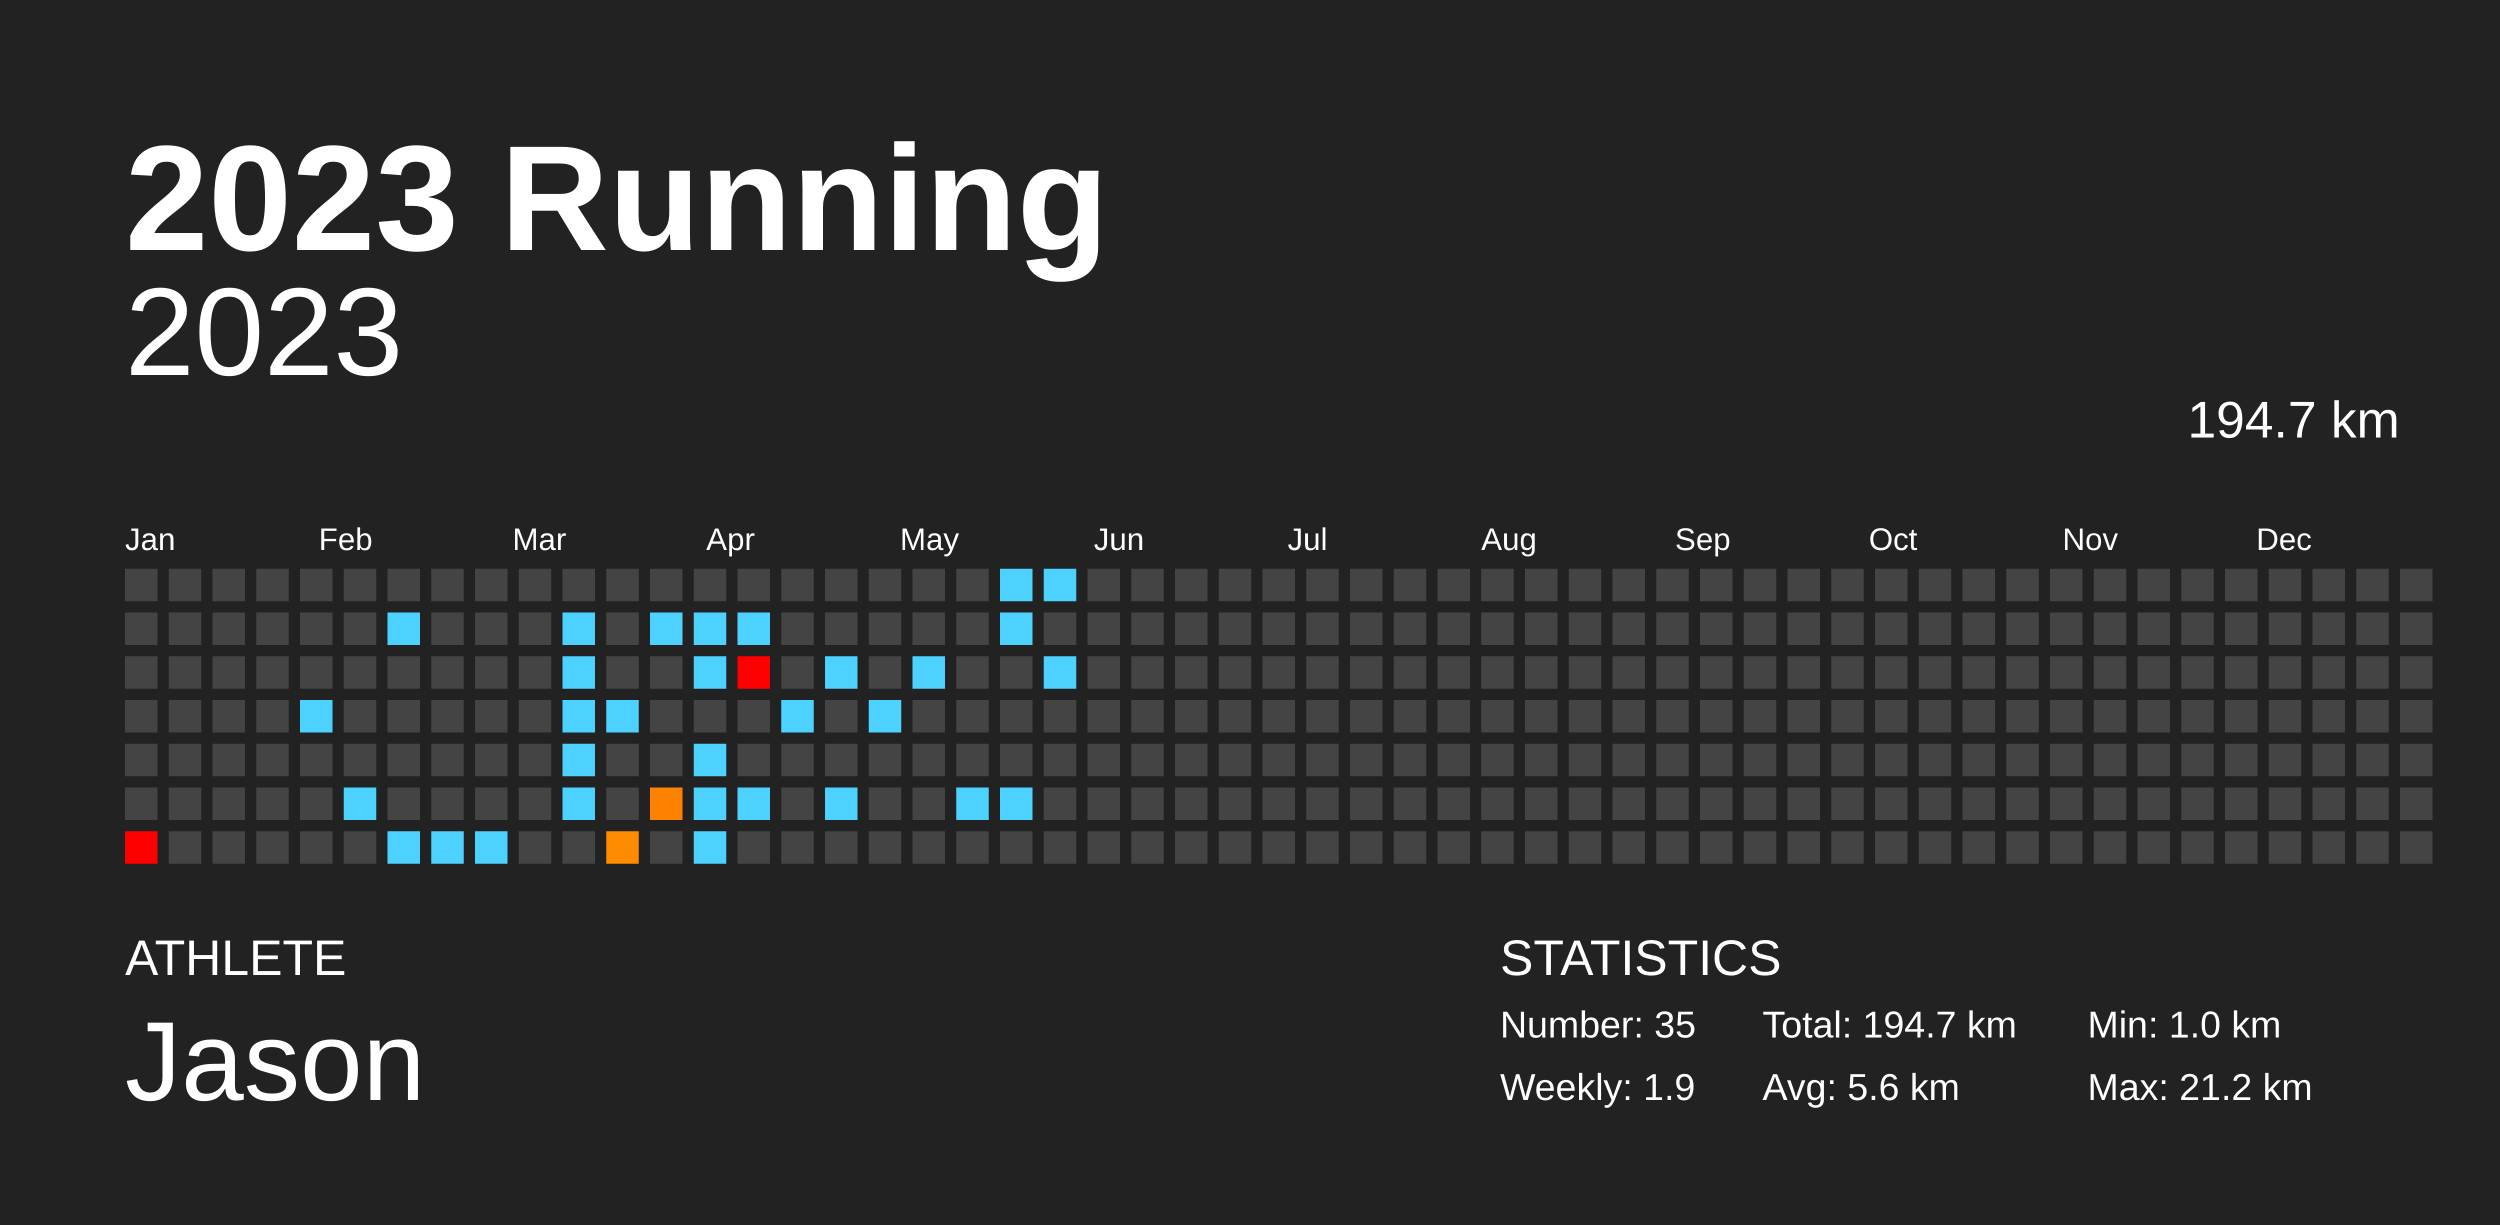
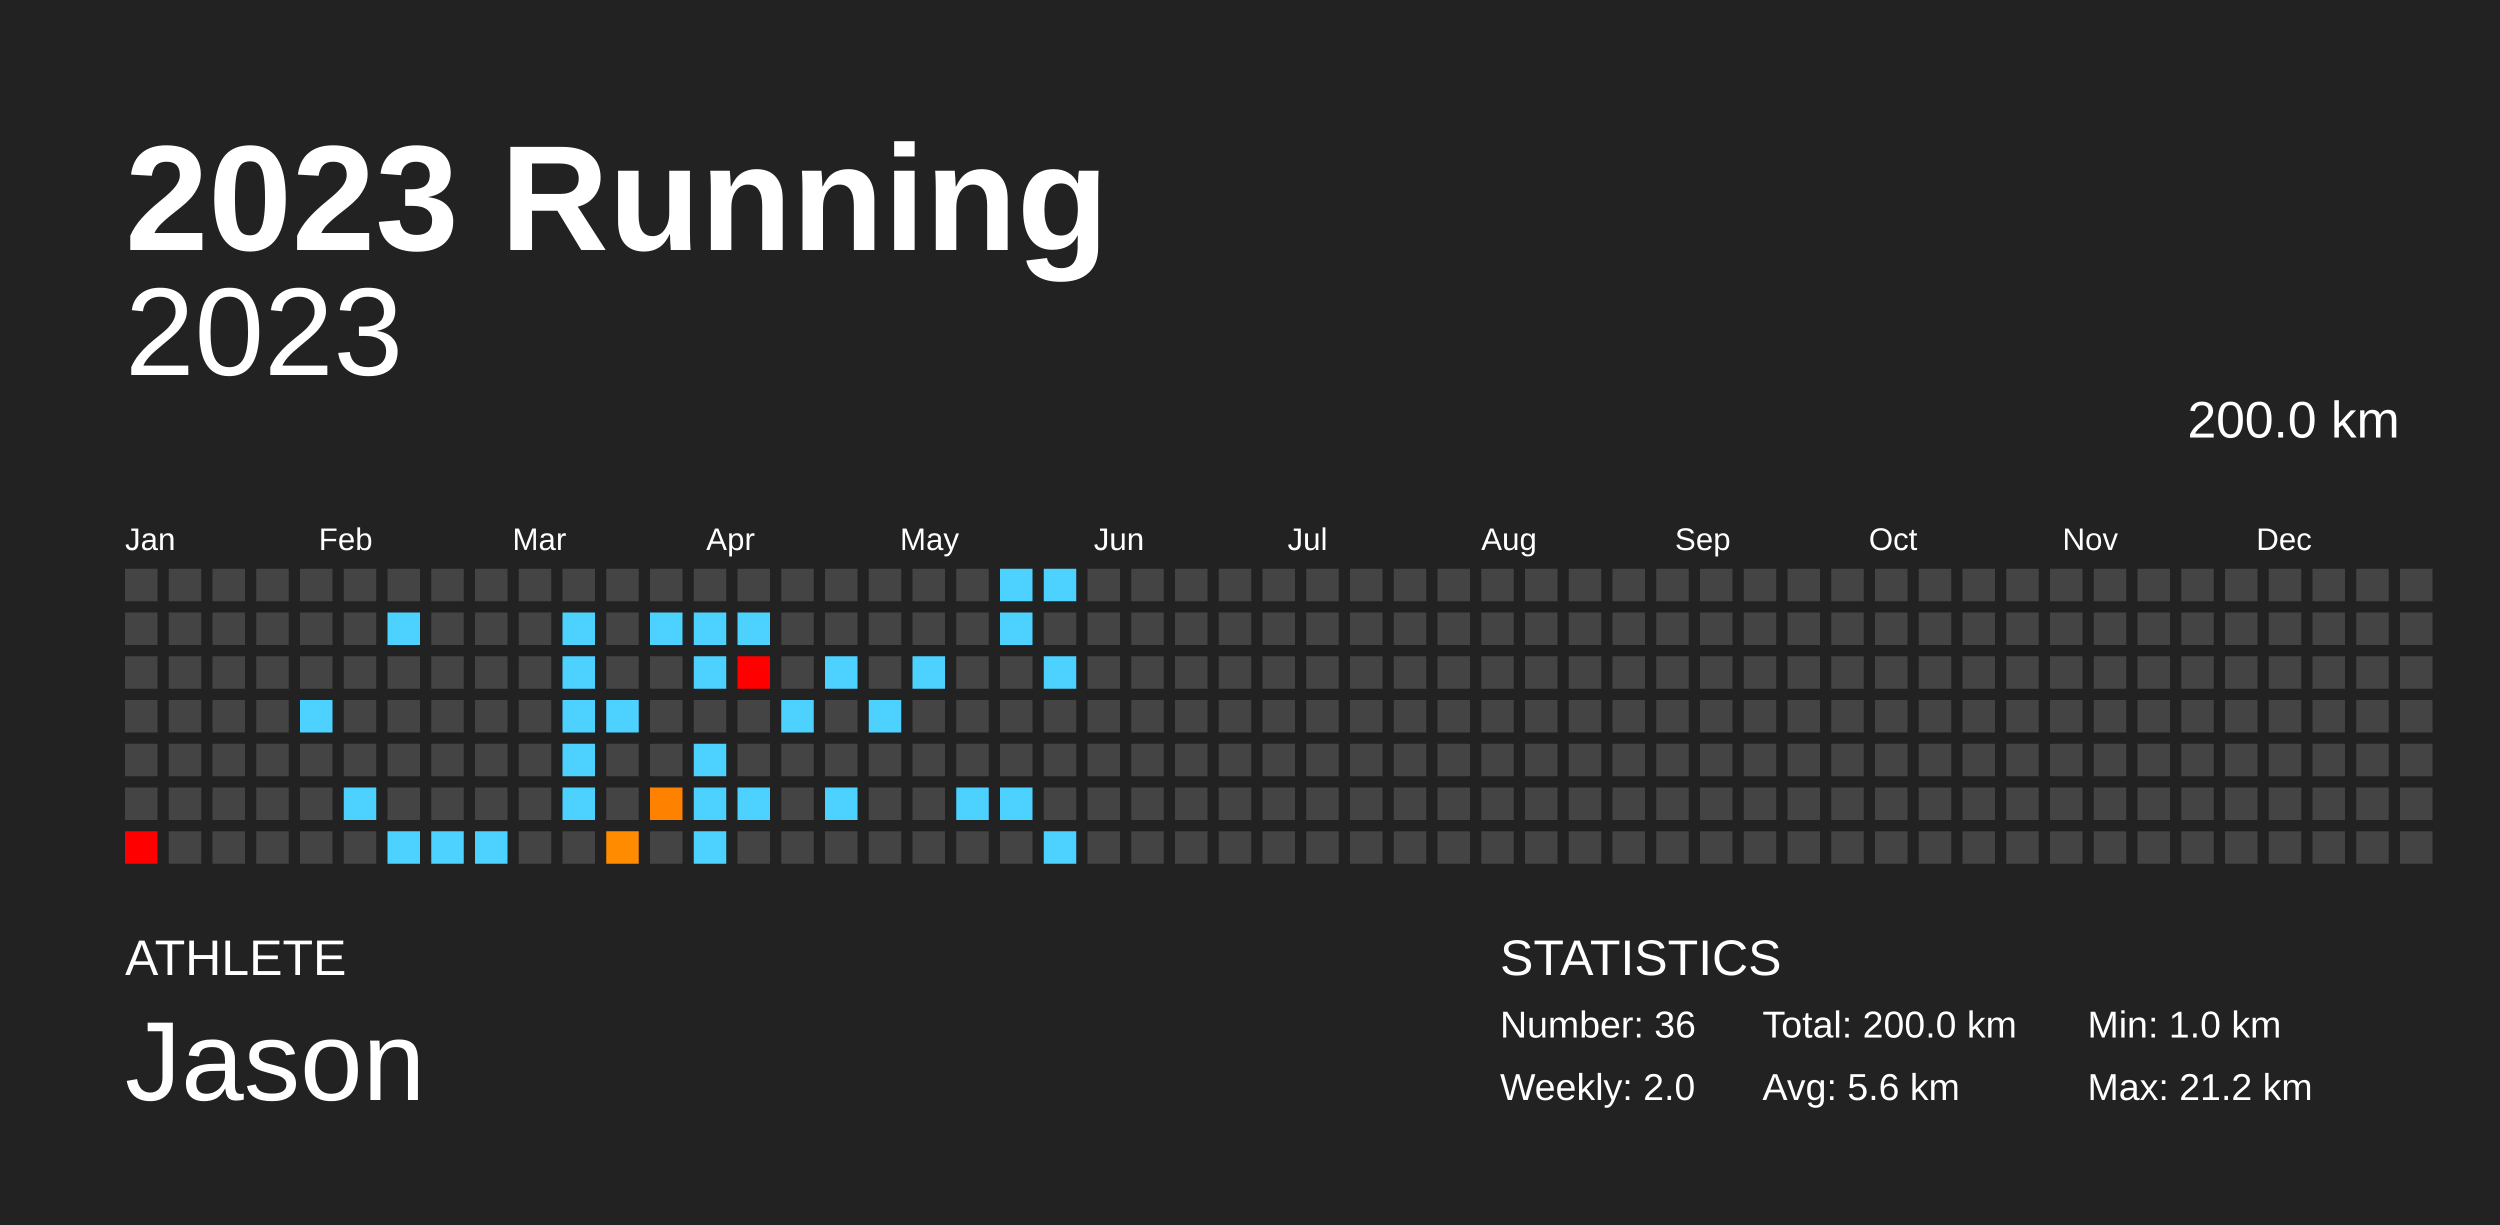
<svg xmlns="http://www.w3.org/2000/svg" baseProfile="full" height="98mm" version="1.1" viewBox="0,0,200,98" width="200mm">
  <defs />
  <rect fill="#222222" height="98" width="200" x="0" y="0" />
  <text fill="#FFFFFF" style="font-size:12px; font-family:Arial; font-weight:bold;" x="10" y="20">2023 Running</text>
  <text fill="#FFFFFF" style="font-size:4px; font-family:Arial" x="10" y="78">ATHLETE</text>
  <text fill="#FFFFFF" style="font-size:9px; font-family:Arial" x="10" y="88">Jason</text>
  <text fill="#FFFFFF" style="font-size:4px; font-family:Arial" x="120" y="78">STATISTICS</text>
-   <text fill="#FFFFFF" style="font-size:3px; font-family:Arial" x="120" y="83">Number: 35</text>
-   <text fill="#FFFFFF" style="font-size:3px; font-family:Arial" x="120" y="88">Weekly: 1.9</text>
-   <text fill="#FFFFFF" style="font-size:3px; font-family:Arial" x="141" y="83">Total: 194.7 km</text>
+   <text fill="#FFFFFF" style="font-size:3px; font-family:Arial" x="120" y="83">Number: 36</text>
+   <text fill="#FFFFFF" style="font-size:3px; font-family:Arial" x="120" y="88">Weekly: 2.0</text>
+   <text fill="#FFFFFF" style="font-size:3px; font-family:Arial" x="141" y="83">Total: 200.0 km</text>
  <text fill="#FFFFFF" style="font-size:3px; font-family:Arial" x="141" y="88">Avg: 5.6 km</text>
  <text fill="#FFFFFF" style="font-size:3px; font-family:Arial" x="167" y="83">Min: 1.0 km</text>
  <text fill="#FFFFFF" style="font-size:3px; font-family:Arial" x="167" y="88">Max: 21.2 km</text>
  <text alignment-baseline="hanging" fill="#FFFFFF" style="font-size:10.0px; font-family:Arial;" x="10" y="30">2023</text>
-   <text alignment-baseline="hanging" fill="#FFFFFF" style="font-size:4.125px; font-family:Arial;" x="175" y="35">194.7 km</text>
+   <text alignment-baseline="hanging" fill="#FFFFFF" style="font-size:4.125px; font-family:Arial;" x="175" y="35">200.0 km</text>
  <text fill="#FFFFFF" style="font-size:2.5px; font-family:Arial" x="10.0" y="44">Jan</text>
  <text fill="#FFFFFF" style="font-size:2.5px; font-family:Arial" x="25.5" y="44">Feb</text>
  <text fill="#FFFFFF" style="font-size:2.5px; font-family:Arial" x="41.0" y="44">Mar</text>
  <text fill="#FFFFFF" style="font-size:2.5px; font-family:Arial" x="56.5" y="44">Apr</text>
  <text fill="#FFFFFF" style="font-size:2.5px; font-family:Arial" x="72.0" y="44">May</text>
  <text fill="#FFFFFF" style="font-size:2.5px; font-family:Arial" x="87.5" y="44">Jun</text>
  <text fill="#FFFFFF" style="font-size:2.5px; font-family:Arial" x="103.0" y="44">Jul</text>
  <text fill="#FFFFFF" style="font-size:2.5px; font-family:Arial" x="118.5" y="44">Aug</text>
  <text fill="#FFFFFF" style="font-size:2.5px; font-family:Arial" x="134.0" y="44">Sep</text>
  <text fill="#FFFFFF" style="font-size:2.5px; font-family:Arial" x="149.5" y="44">Oct</text>
  <text fill="#FFFFFF" style="font-size:2.5px; font-family:Arial" x="165.0" y="44">Nov</text>
  <text fill="#FFFFFF" style="font-size:2.5px; font-family:Arial" x="180.5" y="44">Dec</text>
  <rect fill="#444444" height="2.6" width="2.6" x="10.0" y="45.5" />
  <rect fill="#444444" height="2.6" width="2.6" x="10.0" y="49.0" />
  <rect fill="#444444" height="2.6" width="2.6" x="10.0" y="52.5" />
  <rect fill="#444444" height="2.6" width="2.6" x="10.0" y="56.0" />
  <rect fill="#444444" height="2.6" width="2.6" x="10.0" y="59.5" />
  <rect fill="#444444" height="2.6" width="2.6" x="10.0" y="63.0" />
  <rect fill="red" height="2.6" width="2.6" x="10.0" y="66.5" />
  <rect fill="#444444" height="2.6" width="2.6" x="13.5" y="45.5" />
  <rect fill="#444444" height="2.6" width="2.6" x="13.5" y="49.0" />
  <rect fill="#444444" height="2.6" width="2.6" x="13.5" y="52.5" />
  <rect fill="#444444" height="2.6" width="2.6" x="13.5" y="56.0" />
  <rect fill="#444444" height="2.6" width="2.6" x="13.5" y="59.5" />
  <rect fill="#444444" height="2.6" width="2.6" x="13.5" y="63.0" />
  <rect fill="#444444" height="2.6" width="2.6" x="13.5" y="66.5" />
  <rect fill="#444444" height="2.6" width="2.6" x="17.0" y="45.5" />
  <rect fill="#444444" height="2.6" width="2.6" x="17.0" y="49.0" />
  <rect fill="#444444" height="2.6" width="2.6" x="17.0" y="52.5" />
  <rect fill="#444444" height="2.6" width="2.6" x="17.0" y="56.0" />
  <rect fill="#444444" height="2.6" width="2.6" x="17.0" y="59.5" />
  <rect fill="#444444" height="2.6" width="2.6" x="17.0" y="63.0" />
  <rect fill="#444444" height="2.6" width="2.6" x="17.0" y="66.5" />
  <rect fill="#444444" height="2.6" width="2.6" x="20.5" y="45.5" />
  <rect fill="#444444" height="2.6" width="2.6" x="20.5" y="49.0" />
  <rect fill="#444444" height="2.6" width="2.6" x="20.5" y="52.5" />
  <rect fill="#444444" height="2.6" width="2.6" x="20.5" y="56.0" />
  <rect fill="#444444" height="2.6" width="2.6" x="20.5" y="59.5" />
  <rect fill="#444444" height="2.6" width="2.6" x="20.5" y="63.0" />
  <rect fill="#444444" height="2.6" width="2.6" x="20.5" y="66.5" />
  <rect fill="#444444" height="2.6" width="2.6" x="24.0" y="45.5" />
  <rect fill="#444444" height="2.6" width="2.6" x="24.0" y="49.0" />
  <rect fill="#444444" height="2.6" width="2.6" x="24.0" y="52.5" />
  <rect fill="#4dd2ff" height="2.6" width="2.6" x="24.0" y="56.0" />
  <rect fill="#444444" height="2.6" width="2.6" x="24.0" y="59.5" />
  <rect fill="#444444" height="2.6" width="2.6" x="24.0" y="63.0" />
  <rect fill="#444444" height="2.6" width="2.6" x="24.0" y="66.5" />
  <rect fill="#444444" height="2.6" width="2.6" x="27.5" y="45.5" />
  <rect fill="#444444" height="2.6" width="2.6" x="27.5" y="49.0" />
  <rect fill="#444444" height="2.6" width="2.6" x="27.5" y="52.5" />
  <rect fill="#444444" height="2.6" width="2.6" x="27.5" y="56.0" />
  <rect fill="#444444" height="2.6" width="2.6" x="27.5" y="59.5" />
  <rect fill="#4dd2ff" height="2.6" width="2.6" x="27.5" y="63.0" />
  <rect fill="#444444" height="2.6" width="2.6" x="27.5" y="66.5" />
  <rect fill="#444444" height="2.6" width="2.6" x="31.0" y="45.5" />
  <rect fill="#4dd2ff" height="2.6" width="2.6" x="31.0" y="49.0" />
  <rect fill="#444444" height="2.6" width="2.6" x="31.0" y="52.5" />
  <rect fill="#444444" height="2.6" width="2.6" x="31.0" y="56.0" />
  <rect fill="#444444" height="2.6" width="2.6" x="31.0" y="59.5" />
  <rect fill="#444444" height="2.6" width="2.6" x="31.0" y="63.0" />
  <rect fill="#4dd2ff" height="2.6" width="2.6" x="31.0" y="66.5" />
  <rect fill="#444444" height="2.6" width="2.6" x="34.5" y="45.5" />
  <rect fill="#444444" height="2.6" width="2.6" x="34.5" y="49.0" />
  <rect fill="#444444" height="2.6" width="2.6" x="34.5" y="52.5" />
  <rect fill="#444444" height="2.6" width="2.6" x="34.5" y="56.0" />
  <rect fill="#444444" height="2.6" width="2.6" x="34.5" y="59.5" />
  <rect fill="#444444" height="2.6" width="2.6" x="34.5" y="63.0" />
  <rect fill="#4dd2ff" height="2.6" width="2.6" x="34.5" y="66.5" />
  <rect fill="#444444" height="2.6" width="2.6" x="38.0" y="45.5" />
  <rect fill="#444444" height="2.6" width="2.6" x="38.0" y="49.0" />
  <rect fill="#444444" height="2.6" width="2.6" x="38.0" y="52.5" />
  <rect fill="#444444" height="2.6" width="2.6" x="38.0" y="56.0" />
  <rect fill="#444444" height="2.6" width="2.6" x="38.0" y="59.5" />
  <rect fill="#444444" height="2.6" width="2.6" x="38.0" y="63.0" />
  <rect fill="#4dd2ff" height="2.6" width="2.6" x="38.0" y="66.5" />
  <rect fill="#444444" height="2.6" width="2.6" x="41.5" y="45.5" />
  <rect fill="#444444" height="2.6" width="2.6" x="41.5" y="49.0" />
  <rect fill="#444444" height="2.6" width="2.6" x="41.5" y="52.5" />
  <rect fill="#444444" height="2.6" width="2.6" x="41.5" y="56.0" />
  <rect fill="#444444" height="2.6" width="2.6" x="41.5" y="59.5" />
  <rect fill="#444444" height="2.6" width="2.6" x="41.5" y="63.0" />
  <rect fill="#444444" height="2.6" width="2.6" x="41.5" y="66.5" />
  <rect fill="#444444" height="2.6" width="2.6" x="45.0" y="45.5" />
  <rect fill="#4dd2ff" height="2.6" width="2.6" x="45.0" y="49.0" />
  <rect fill="#4dd2ff" height="2.6" width="2.6" x="45.0" y="52.5" />
  <rect fill="#4dd2ff" height="2.6" width="2.6" x="45.0" y="56.0" />
  <rect fill="#4dd2ff" height="2.6" width="2.6" x="45.0" y="59.5" />
  <rect fill="#4dd2ff" height="2.6" width="2.6" x="45.0" y="63.0" />
  <rect fill="#444444" height="2.6" width="2.6" x="45.0" y="66.5" />
  <rect fill="#444444" height="2.6" width="2.6" x="48.5" y="45.5" />
  <rect fill="#444444" height="2.6" width="2.6" x="48.5" y="49.0" />
  <rect fill="#444444" height="2.6" width="2.6" x="48.5" y="52.5" />
  <rect fill="#4dd2ff" height="2.6" width="2.6" x="48.5" y="56.0" />
  <rect fill="#444444" height="2.6" width="2.6" x="48.5" y="59.5" />
  <rect fill="#444444" height="2.6" width="2.6" x="48.5" y="63.0" />
  <rect fill="#ff8b00" height="2.6" width="2.6" x="48.5" y="66.5" />
  <rect fill="#444444" height="2.6" width="2.6" x="52.0" y="45.5" />
  <rect fill="#4dd2ff" height="2.6" width="2.6" x="52.0" y="49.0" />
  <rect fill="#444444" height="2.6" width="2.6" x="52.0" y="52.5" />
  <rect fill="#444444" height="2.6" width="2.6" x="52.0" y="56.0" />
  <rect fill="#444444" height="2.6" width="2.6" x="52.0" y="59.5" />
  <rect fill="#ff8100" height="2.6" width="2.6" x="52.0" y="63.0" />
  <rect fill="#444444" height="2.6" width="2.6" x="52.0" y="66.5" />
  <rect fill="#444444" height="2.6" width="2.6" x="55.5" y="45.5" />
  <rect fill="#4dd2ff" height="2.6" width="2.6" x="55.5" y="49.0" />
  <rect fill="#4dd2ff" height="2.6" width="2.6" x="55.5" y="52.5" />
  <rect fill="#444444" height="2.6" width="2.6" x="55.5" y="56.0" />
  <rect fill="#4dd2ff" height="2.6" width="2.6" x="55.5" y="59.5" />
  <rect fill="#4dd2ff" height="2.6" width="2.6" x="55.5" y="63.0" />
  <rect fill="#4dd2ff" height="2.6" width="2.6" x="55.5" y="66.5" />
  <rect fill="#444444" height="2.6" width="2.6" x="59.0" y="45.5" />
  <rect fill="#4dd2ff" height="2.6" width="2.6" x="59.0" y="49.0" />
  <rect fill="red" height="2.6" width="2.6" x="59.0" y="52.5" />
  <rect fill="#444444" height="2.6" width="2.6" x="59.0" y="56.0" />
  <rect fill="#444444" height="2.6" width="2.6" x="59.0" y="59.5" />
  <rect fill="#4dd2ff" height="2.6" width="2.6" x="59.0" y="63.0" />
  <rect fill="#444444" height="2.6" width="2.6" x="59.0" y="66.5" />
  <rect fill="#444444" height="2.6" width="2.6" x="62.5" y="45.5" />
  <rect fill="#444444" height="2.6" width="2.6" x="62.5" y="49.0" />
  <rect fill="#444444" height="2.6" width="2.6" x="62.5" y="52.5" />
  <rect fill="#4dd2ff" height="2.6" width="2.6" x="62.5" y="56.0" />
  <rect fill="#444444" height="2.6" width="2.6" x="62.5" y="59.5" />
  <rect fill="#444444" height="2.6" width="2.6" x="62.5" y="63.0" />
  <rect fill="#444444" height="2.6" width="2.6" x="62.5" y="66.5" />
  <rect fill="#444444" height="2.6" width="2.6" x="66.0" y="45.5" />
  <rect fill="#444444" height="2.6" width="2.6" x="66.0" y="49.0" />
  <rect fill="#4dd2ff" height="2.6" width="2.6" x="66.0" y="52.5" />
  <rect fill="#444444" height="2.6" width="2.6" x="66.0" y="56.0" />
  <rect fill="#444444" height="2.6" width="2.6" x="66.0" y="59.5" />
  <rect fill="#4dd2ff" height="2.6" width="2.6" x="66.0" y="63.0" />
  <rect fill="#444444" height="2.6" width="2.6" x="66.0" y="66.5" />
  <rect fill="#444444" height="2.6" width="2.6" x="69.5" y="45.5" />
  <rect fill="#444444" height="2.6" width="2.6" x="69.5" y="49.0" />
  <rect fill="#444444" height="2.6" width="2.6" x="69.5" y="52.5" />
  <rect fill="#4dd2ff" height="2.6" width="2.6" x="69.5" y="56.0" />
  <rect fill="#444444" height="2.6" width="2.6" x="69.5" y="59.5" />
  <rect fill="#444444" height="2.6" width="2.6" x="69.5" y="63.0" />
  <rect fill="#444444" height="2.6" width="2.6" x="69.5" y="66.5" />
  <rect fill="#444444" height="2.6" width="2.6" x="73.0" y="45.5" />
  <rect fill="#444444" height="2.6" width="2.6" x="73.0" y="49.0" />
  <rect fill="#4dd2ff" height="2.6" width="2.6" x="73.0" y="52.5" />
  <rect fill="#444444" height="2.6" width="2.6" x="73.0" y="56.0" />
  <rect fill="#444444" height="2.6" width="2.6" x="73.0" y="59.5" />
  <rect fill="#444444" height="2.6" width="2.6" x="73.0" y="63.0" />
  <rect fill="#444444" height="2.6" width="2.6" x="73.0" y="66.5" />
  <rect fill="#444444" height="2.6" width="2.6" x="76.5" y="45.5" />
  <rect fill="#444444" height="2.6" width="2.6" x="76.5" y="49.0" />
  <rect fill="#444444" height="2.6" width="2.6" x="76.5" y="52.5" />
  <rect fill="#444444" height="2.6" width="2.6" x="76.5" y="56.0" />
  <rect fill="#444444" height="2.6" width="2.6" x="76.5" y="59.5" />
  <rect fill="#4dd2ff" height="2.6" width="2.6" x="76.5" y="63.0" />
  <rect fill="#444444" height="2.6" width="2.6" x="76.5" y="66.5" />
  <rect fill="#4dd2ff" height="2.6" width="2.6" x="80.0" y="45.5" />
  <rect fill="#4dd2ff" height="2.6" width="2.6" x="80.0" y="49.0" />
  <rect fill="#444444" height="2.6" width="2.6" x="80.0" y="52.5" />
  <rect fill="#444444" height="2.6" width="2.6" x="80.0" y="56.0" />
  <rect fill="#444444" height="2.6" width="2.6" x="80.0" y="59.5" />
  <rect fill="#4dd2ff" height="2.6" width="2.6" x="80.0" y="63.0" />
  <rect fill="#444444" height="2.6" width="2.6" x="80.0" y="66.5" />
  <rect fill="#4dd2ff" height="2.6" width="2.6" x="83.5" y="45.5" />
  <rect fill="#444444" height="2.6" width="2.6" x="83.5" y="49.0" />
  <rect fill="#4dd2ff" height="2.6" width="2.6" x="83.5" y="52.5" />
  <rect fill="#444444" height="2.6" width="2.6" x="83.5" y="56.0" />
  <rect fill="#444444" height="2.6" width="2.6" x="83.5" y="59.5" />
  <rect fill="#444444" height="2.6" width="2.6" x="83.5" y="63.0" />
-   <rect fill="#444444" height="2.6" width="2.6" x="83.5" y="66.5" />
+   <rect fill="#4dd2ff" height="2.6" width="2.6" x="83.5" y="66.5" />
  <rect fill="#444444" height="2.6" width="2.6" x="87.0" y="45.5" />
  <rect fill="#444444" height="2.6" width="2.6" x="87.0" y="49.0" />
  <rect fill="#444444" height="2.6" width="2.6" x="87.0" y="52.5" />
  <rect fill="#444444" height="2.6" width="2.6" x="87.0" y="56.0" />
  <rect fill="#444444" height="2.6" width="2.6" x="87.0" y="59.5" />
  <rect fill="#444444" height="2.6" width="2.6" x="87.0" y="63.0" />
  <rect fill="#444444" height="2.6" width="2.6" x="87.0" y="66.5" />
  <rect fill="#444444" height="2.6" width="2.6" x="90.5" y="45.5" />
  <rect fill="#444444" height="2.6" width="2.6" x="90.5" y="49.0" />
  <rect fill="#444444" height="2.6" width="2.6" x="90.5" y="52.5" />
  <rect fill="#444444" height="2.6" width="2.6" x="90.5" y="56.0" />
  <rect fill="#444444" height="2.6" width="2.6" x="90.5" y="59.5" />
  <rect fill="#444444" height="2.6" width="2.6" x="90.5" y="63.0" />
  <rect fill="#444444" height="2.6" width="2.6" x="90.5" y="66.5" />
  <rect fill="#444444" height="2.6" width="2.6" x="94.0" y="45.5" />
  <rect fill="#444444" height="2.6" width="2.6" x="94.0" y="49.0" />
  <rect fill="#444444" height="2.6" width="2.6" x="94.0" y="52.5" />
  <rect fill="#444444" height="2.6" width="2.6" x="94.0" y="56.0" />
  <rect fill="#444444" height="2.6" width="2.6" x="94.0" y="59.5" />
  <rect fill="#444444" height="2.6" width="2.6" x="94.0" y="63.0" />
  <rect fill="#444444" height="2.6" width="2.6" x="94.0" y="66.5" />
  <rect fill="#444444" height="2.6" width="2.6" x="97.5" y="45.5" />
  <rect fill="#444444" height="2.6" width="2.6" x="97.5" y="49.0" />
  <rect fill="#444444" height="2.6" width="2.6" x="97.5" y="52.5" />
  <rect fill="#444444" height="2.6" width="2.6" x="97.5" y="56.0" />
  <rect fill="#444444" height="2.6" width="2.6" x="97.5" y="59.5" />
  <rect fill="#444444" height="2.6" width="2.6" x="97.5" y="63.0" />
  <rect fill="#444444" height="2.6" width="2.6" x="97.5" y="66.5" />
  <rect fill="#444444" height="2.6" width="2.6" x="101.0" y="45.5" />
  <rect fill="#444444" height="2.6" width="2.6" x="101.0" y="49.0" />
  <rect fill="#444444" height="2.6" width="2.6" x="101.0" y="52.5" />
  <rect fill="#444444" height="2.6" width="2.6" x="101.0" y="56.0" />
  <rect fill="#444444" height="2.6" width="2.6" x="101.0" y="59.5" />
  <rect fill="#444444" height="2.6" width="2.6" x="101.0" y="63.0" />
  <rect fill="#444444" height="2.6" width="2.6" x="101.0" y="66.5" />
  <rect fill="#444444" height="2.6" width="2.6" x="104.5" y="45.5" />
  <rect fill="#444444" height="2.6" width="2.6" x="104.5" y="49.0" />
  <rect fill="#444444" height="2.6" width="2.6" x="104.5" y="52.5" />
  <rect fill="#444444" height="2.6" width="2.6" x="104.5" y="56.0" />
  <rect fill="#444444" height="2.6" width="2.6" x="104.5" y="59.5" />
  <rect fill="#444444" height="2.6" width="2.6" x="104.5" y="63.0" />
  <rect fill="#444444" height="2.6" width="2.6" x="104.5" y="66.5" />
  <rect fill="#444444" height="2.6" width="2.6" x="108.0" y="45.5" />
  <rect fill="#444444" height="2.6" width="2.6" x="108.0" y="49.0" />
  <rect fill="#444444" height="2.6" width="2.6" x="108.0" y="52.5" />
  <rect fill="#444444" height="2.6" width="2.6" x="108.0" y="56.0" />
  <rect fill="#444444" height="2.6" width="2.6" x="108.0" y="59.5" />
  <rect fill="#444444" height="2.6" width="2.6" x="108.0" y="63.0" />
  <rect fill="#444444" height="2.6" width="2.6" x="108.0" y="66.5" />
  <rect fill="#444444" height="2.6" width="2.6" x="111.5" y="45.5" />
  <rect fill="#444444" height="2.6" width="2.6" x="111.5" y="49.0" />
  <rect fill="#444444" height="2.6" width="2.6" x="111.5" y="52.5" />
  <rect fill="#444444" height="2.6" width="2.6" x="111.5" y="56.0" />
  <rect fill="#444444" height="2.6" width="2.6" x="111.5" y="59.5" />
  <rect fill="#444444" height="2.6" width="2.6" x="111.5" y="63.0" />
  <rect fill="#444444" height="2.6" width="2.6" x="111.5" y="66.5" />
  <rect fill="#444444" height="2.6" width="2.6" x="115.0" y="45.5" />
  <rect fill="#444444" height="2.6" width="2.6" x="115.0" y="49.0" />
  <rect fill="#444444" height="2.6" width="2.6" x="115.0" y="52.5" />
  <rect fill="#444444" height="2.6" width="2.6" x="115.0" y="56.0" />
  <rect fill="#444444" height="2.6" width="2.6" x="115.0" y="59.5" />
  <rect fill="#444444" height="2.6" width="2.6" x="115.0" y="63.0" />
  <rect fill="#444444" height="2.6" width="2.6" x="115.0" y="66.5" />
  <rect fill="#444444" height="2.6" width="2.6" x="118.5" y="45.5" />
  <rect fill="#444444" height="2.6" width="2.6" x="118.5" y="49.0" />
  <rect fill="#444444" height="2.6" width="2.6" x="118.5" y="52.5" />
  <rect fill="#444444" height="2.6" width="2.6" x="118.5" y="56.0" />
  <rect fill="#444444" height="2.6" width="2.6" x="118.5" y="59.5" />
  <rect fill="#444444" height="2.6" width="2.6" x="118.5" y="63.0" />
  <rect fill="#444444" height="2.6" width="2.6" x="118.5" y="66.5" />
  <rect fill="#444444" height="2.6" width="2.6" x="122.0" y="45.5" />
  <rect fill="#444444" height="2.6" width="2.6" x="122.0" y="49.0" />
  <rect fill="#444444" height="2.6" width="2.6" x="122.0" y="52.5" />
  <rect fill="#444444" height="2.6" width="2.6" x="122.0" y="56.0" />
  <rect fill="#444444" height="2.6" width="2.6" x="122.0" y="59.5" />
  <rect fill="#444444" height="2.6" width="2.6" x="122.0" y="63.0" />
  <rect fill="#444444" height="2.6" width="2.6" x="122.0" y="66.5" />
  <rect fill="#444444" height="2.6" width="2.6" x="125.5" y="45.5" />
  <rect fill="#444444" height="2.6" width="2.6" x="125.5" y="49.0" />
  <rect fill="#444444" height="2.6" width="2.6" x="125.5" y="52.5" />
  <rect fill="#444444" height="2.6" width="2.6" x="125.5" y="56.0" />
  <rect fill="#444444" height="2.6" width="2.6" x="125.5" y="59.5" />
  <rect fill="#444444" height="2.6" width="2.6" x="125.5" y="63.0" />
  <rect fill="#444444" height="2.6" width="2.6" x="125.5" y="66.5" />
  <rect fill="#444444" height="2.6" width="2.6" x="129.0" y="45.5" />
  <rect fill="#444444" height="2.6" width="2.6" x="129.0" y="49.0" />
  <rect fill="#444444" height="2.6" width="2.6" x="129.0" y="52.5" />
  <rect fill="#444444" height="2.6" width="2.6" x="129.0" y="56.0" />
  <rect fill="#444444" height="2.6" width="2.6" x="129.0" y="59.5" />
  <rect fill="#444444" height="2.6" width="2.6" x="129.0" y="63.0" />
  <rect fill="#444444" height="2.6" width="2.6" x="129.0" y="66.5" />
  <rect fill="#444444" height="2.6" width="2.6" x="132.5" y="45.5" />
  <rect fill="#444444" height="2.6" width="2.6" x="132.5" y="49.0" />
  <rect fill="#444444" height="2.6" width="2.6" x="132.5" y="52.5" />
  <rect fill="#444444" height="2.6" width="2.6" x="132.5" y="56.0" />
  <rect fill="#444444" height="2.6" width="2.6" x="132.5" y="59.5" />
  <rect fill="#444444" height="2.6" width="2.6" x="132.5" y="63.0" />
  <rect fill="#444444" height="2.6" width="2.6" x="132.5" y="66.5" />
  <rect fill="#444444" height="2.6" width="2.6" x="136.0" y="45.5" />
  <rect fill="#444444" height="2.6" width="2.6" x="136.0" y="49.0" />
  <rect fill="#444444" height="2.6" width="2.6" x="136.0" y="52.5" />
  <rect fill="#444444" height="2.6" width="2.6" x="136.0" y="56.0" />
  <rect fill="#444444" height="2.6" width="2.6" x="136.0" y="59.5" />
  <rect fill="#444444" height="2.6" width="2.6" x="136.0" y="63.0" />
  <rect fill="#444444" height="2.6" width="2.6" x="136.0" y="66.5" />
  <rect fill="#444444" height="2.6" width="2.6" x="139.5" y="45.5" />
  <rect fill="#444444" height="2.6" width="2.6" x="139.5" y="49.0" />
  <rect fill="#444444" height="2.6" width="2.6" x="139.5" y="52.5" />
  <rect fill="#444444" height="2.6" width="2.6" x="139.5" y="56.0" />
  <rect fill="#444444" height="2.6" width="2.6" x="139.5" y="59.5" />
  <rect fill="#444444" height="2.6" width="2.6" x="139.5" y="63.0" />
  <rect fill="#444444" height="2.6" width="2.6" x="139.5" y="66.5" />
  <rect fill="#444444" height="2.6" width="2.6" x="143.0" y="45.5" />
  <rect fill="#444444" height="2.6" width="2.6" x="143.0" y="49.0" />
  <rect fill="#444444" height="2.6" width="2.6" x="143.0" y="52.5" />
  <rect fill="#444444" height="2.6" width="2.6" x="143.0" y="56.0" />
  <rect fill="#444444" height="2.6" width="2.6" x="143.0" y="59.5" />
  <rect fill="#444444" height="2.6" width="2.6" x="143.0" y="63.0" />
  <rect fill="#444444" height="2.6" width="2.6" x="143.0" y="66.5" />
  <rect fill="#444444" height="2.6" width="2.6" x="146.5" y="45.5" />
  <rect fill="#444444" height="2.6" width="2.6" x="146.5" y="49.0" />
  <rect fill="#444444" height="2.6" width="2.6" x="146.5" y="52.5" />
  <rect fill="#444444" height="2.6" width="2.6" x="146.5" y="56.0" />
  <rect fill="#444444" height="2.6" width="2.6" x="146.5" y="59.5" />
  <rect fill="#444444" height="2.6" width="2.6" x="146.5" y="63.0" />
  <rect fill="#444444" height="2.6" width="2.6" x="146.5" y="66.5" />
  <rect fill="#444444" height="2.6" width="2.6" x="150.0" y="45.5" />
  <rect fill="#444444" height="2.6" width="2.6" x="150.0" y="49.0" />
  <rect fill="#444444" height="2.6" width="2.6" x="150.0" y="52.5" />
  <rect fill="#444444" height="2.6" width="2.6" x="150.0" y="56.0" />
  <rect fill="#444444" height="2.6" width="2.6" x="150.0" y="59.5" />
  <rect fill="#444444" height="2.6" width="2.6" x="150.0" y="63.0" />
  <rect fill="#444444" height="2.6" width="2.6" x="150.0" y="66.5" />
  <rect fill="#444444" height="2.6" width="2.6" x="153.5" y="45.5" />
  <rect fill="#444444" height="2.6" width="2.6" x="153.5" y="49.0" />
  <rect fill="#444444" height="2.6" width="2.6" x="153.5" y="52.5" />
  <rect fill="#444444" height="2.6" width="2.6" x="153.5" y="56.0" />
  <rect fill="#444444" height="2.6" width="2.6" x="153.5" y="59.5" />
  <rect fill="#444444" height="2.6" width="2.6" x="153.5" y="63.0" />
  <rect fill="#444444" height="2.6" width="2.6" x="153.5" y="66.5" />
  <rect fill="#444444" height="2.6" width="2.6" x="157.0" y="45.5" />
  <rect fill="#444444" height="2.6" width="2.6" x="157.0" y="49.0" />
  <rect fill="#444444" height="2.6" width="2.6" x="157.0" y="52.5" />
  <rect fill="#444444" height="2.6" width="2.6" x="157.0" y="56.0" />
  <rect fill="#444444" height="2.6" width="2.6" x="157.0" y="59.5" />
  <rect fill="#444444" height="2.6" width="2.6" x="157.0" y="63.0" />
  <rect fill="#444444" height="2.6" width="2.6" x="157.0" y="66.5" />
  <rect fill="#444444" height="2.6" width="2.6" x="160.5" y="45.5" />
  <rect fill="#444444" height="2.6" width="2.6" x="160.5" y="49.0" />
  <rect fill="#444444" height="2.6" width="2.6" x="160.5" y="52.5" />
  <rect fill="#444444" height="2.6" width="2.6" x="160.5" y="56.0" />
  <rect fill="#444444" height="2.6" width="2.6" x="160.5" y="59.5" />
  <rect fill="#444444" height="2.6" width="2.6" x="160.5" y="63.0" />
  <rect fill="#444444" height="2.6" width="2.6" x="160.5" y="66.5" />
  <rect fill="#444444" height="2.6" width="2.6" x="164.0" y="45.5" />
  <rect fill="#444444" height="2.6" width="2.6" x="164.0" y="49.0" />
  <rect fill="#444444" height="2.6" width="2.6" x="164.0" y="52.5" />
  <rect fill="#444444" height="2.6" width="2.6" x="164.0" y="56.0" />
  <rect fill="#444444" height="2.6" width="2.6" x="164.0" y="59.5" />
  <rect fill="#444444" height="2.6" width="2.6" x="164.0" y="63.0" />
  <rect fill="#444444" height="2.6" width="2.6" x="164.0" y="66.5" />
  <rect fill="#444444" height="2.6" width="2.6" x="167.5" y="45.5" />
  <rect fill="#444444" height="2.6" width="2.6" x="167.5" y="49.0" />
  <rect fill="#444444" height="2.6" width="2.6" x="167.5" y="52.5" />
  <rect fill="#444444" height="2.6" width="2.6" x="167.5" y="56.0" />
  <rect fill="#444444" height="2.6" width="2.6" x="167.5" y="59.5" />
  <rect fill="#444444" height="2.6" width="2.6" x="167.5" y="63.0" />
  <rect fill="#444444" height="2.6" width="2.6" x="167.5" y="66.5" />
  <rect fill="#444444" height="2.6" width="2.6" x="171.0" y="45.5" />
  <rect fill="#444444" height="2.6" width="2.6" x="171.0" y="49.0" />
  <rect fill="#444444" height="2.6" width="2.6" x="171.0" y="52.5" />
  <rect fill="#444444" height="2.6" width="2.6" x="171.0" y="56.0" />
  <rect fill="#444444" height="2.6" width="2.6" x="171.0" y="59.5" />
  <rect fill="#444444" height="2.6" width="2.6" x="171.0" y="63.0" />
  <rect fill="#444444" height="2.6" width="2.6" x="171.0" y="66.5" />
  <rect fill="#444444" height="2.6" width="2.6" x="174.5" y="45.5" />
  <rect fill="#444444" height="2.6" width="2.6" x="174.5" y="49.0" />
  <rect fill="#444444" height="2.6" width="2.6" x="174.5" y="52.5" />
  <rect fill="#444444" height="2.6" width="2.6" x="174.5" y="56.0" />
  <rect fill="#444444" height="2.6" width="2.6" x="174.5" y="59.5" />
  <rect fill="#444444" height="2.6" width="2.6" x="174.5" y="63.0" />
  <rect fill="#444444" height="2.6" width="2.6" x="174.5" y="66.5" />
  <rect fill="#444444" height="2.6" width="2.6" x="178.0" y="45.5" />
  <rect fill="#444444" height="2.6" width="2.6" x="178.0" y="49.0" />
  <rect fill="#444444" height="2.6" width="2.6" x="178.0" y="52.5" />
  <rect fill="#444444" height="2.6" width="2.6" x="178.0" y="56.0" />
  <rect fill="#444444" height="2.6" width="2.6" x="178.0" y="59.5" />
  <rect fill="#444444" height="2.6" width="2.6" x="178.0" y="63.0" />
  <rect fill="#444444" height="2.6" width="2.6" x="178.0" y="66.5" />
  <rect fill="#444444" height="2.6" width="2.6" x="181.5" y="45.5" />
  <rect fill="#444444" height="2.6" width="2.6" x="181.5" y="49.0" />
  <rect fill="#444444" height="2.6" width="2.6" x="181.5" y="52.5" />
  <rect fill="#444444" height="2.6" width="2.6" x="181.5" y="56.0" />
  <rect fill="#444444" height="2.6" width="2.6" x="181.5" y="59.5" />
  <rect fill="#444444" height="2.6" width="2.6" x="181.5" y="63.0" />
  <rect fill="#444444" height="2.6" width="2.6" x="181.5" y="66.5" />
  <rect fill="#444444" height="2.6" width="2.6" x="185.0" y="45.5" />
  <rect fill="#444444" height="2.6" width="2.6" x="185.0" y="49.0" />
  <rect fill="#444444" height="2.6" width="2.6" x="185.0" y="52.5" />
  <rect fill="#444444" height="2.6" width="2.6" x="185.0" y="56.0" />
  <rect fill="#444444" height="2.6" width="2.6" x="185.0" y="59.5" />
  <rect fill="#444444" height="2.6" width="2.6" x="185.0" y="63.0" />
  <rect fill="#444444" height="2.6" width="2.6" x="185.0" y="66.5" />
  <rect fill="#444444" height="2.6" width="2.6" x="188.5" y="45.5" />
  <rect fill="#444444" height="2.6" width="2.6" x="188.5" y="49.0" />
  <rect fill="#444444" height="2.6" width="2.6" x="188.5" y="52.5" />
  <rect fill="#444444" height="2.6" width="2.6" x="188.5" y="56.0" />
  <rect fill="#444444" height="2.6" width="2.6" x="188.5" y="59.5" />
  <rect fill="#444444" height="2.6" width="2.6" x="188.5" y="63.0" />
  <rect fill="#444444" height="2.6" width="2.6" x="188.5" y="66.5" />
  <rect fill="#444444" height="2.6" width="2.6" x="192.0" y="45.5" />
  <rect fill="#444444" height="2.6" width="2.6" x="192.0" y="49.0" />
  <rect fill="#444444" height="2.6" width="2.6" x="192.0" y="52.5" />
  <rect fill="#444444" height="2.6" width="2.6" x="192.0" y="56.0" />
  <rect fill="#444444" height="2.6" width="2.6" x="192.0" y="59.5" />
  <rect fill="#444444" height="2.6" width="2.6" x="192.0" y="63.0" />
  <rect fill="#444444" height="2.6" width="2.6" x="192.0" y="66.5" />
</svg>
